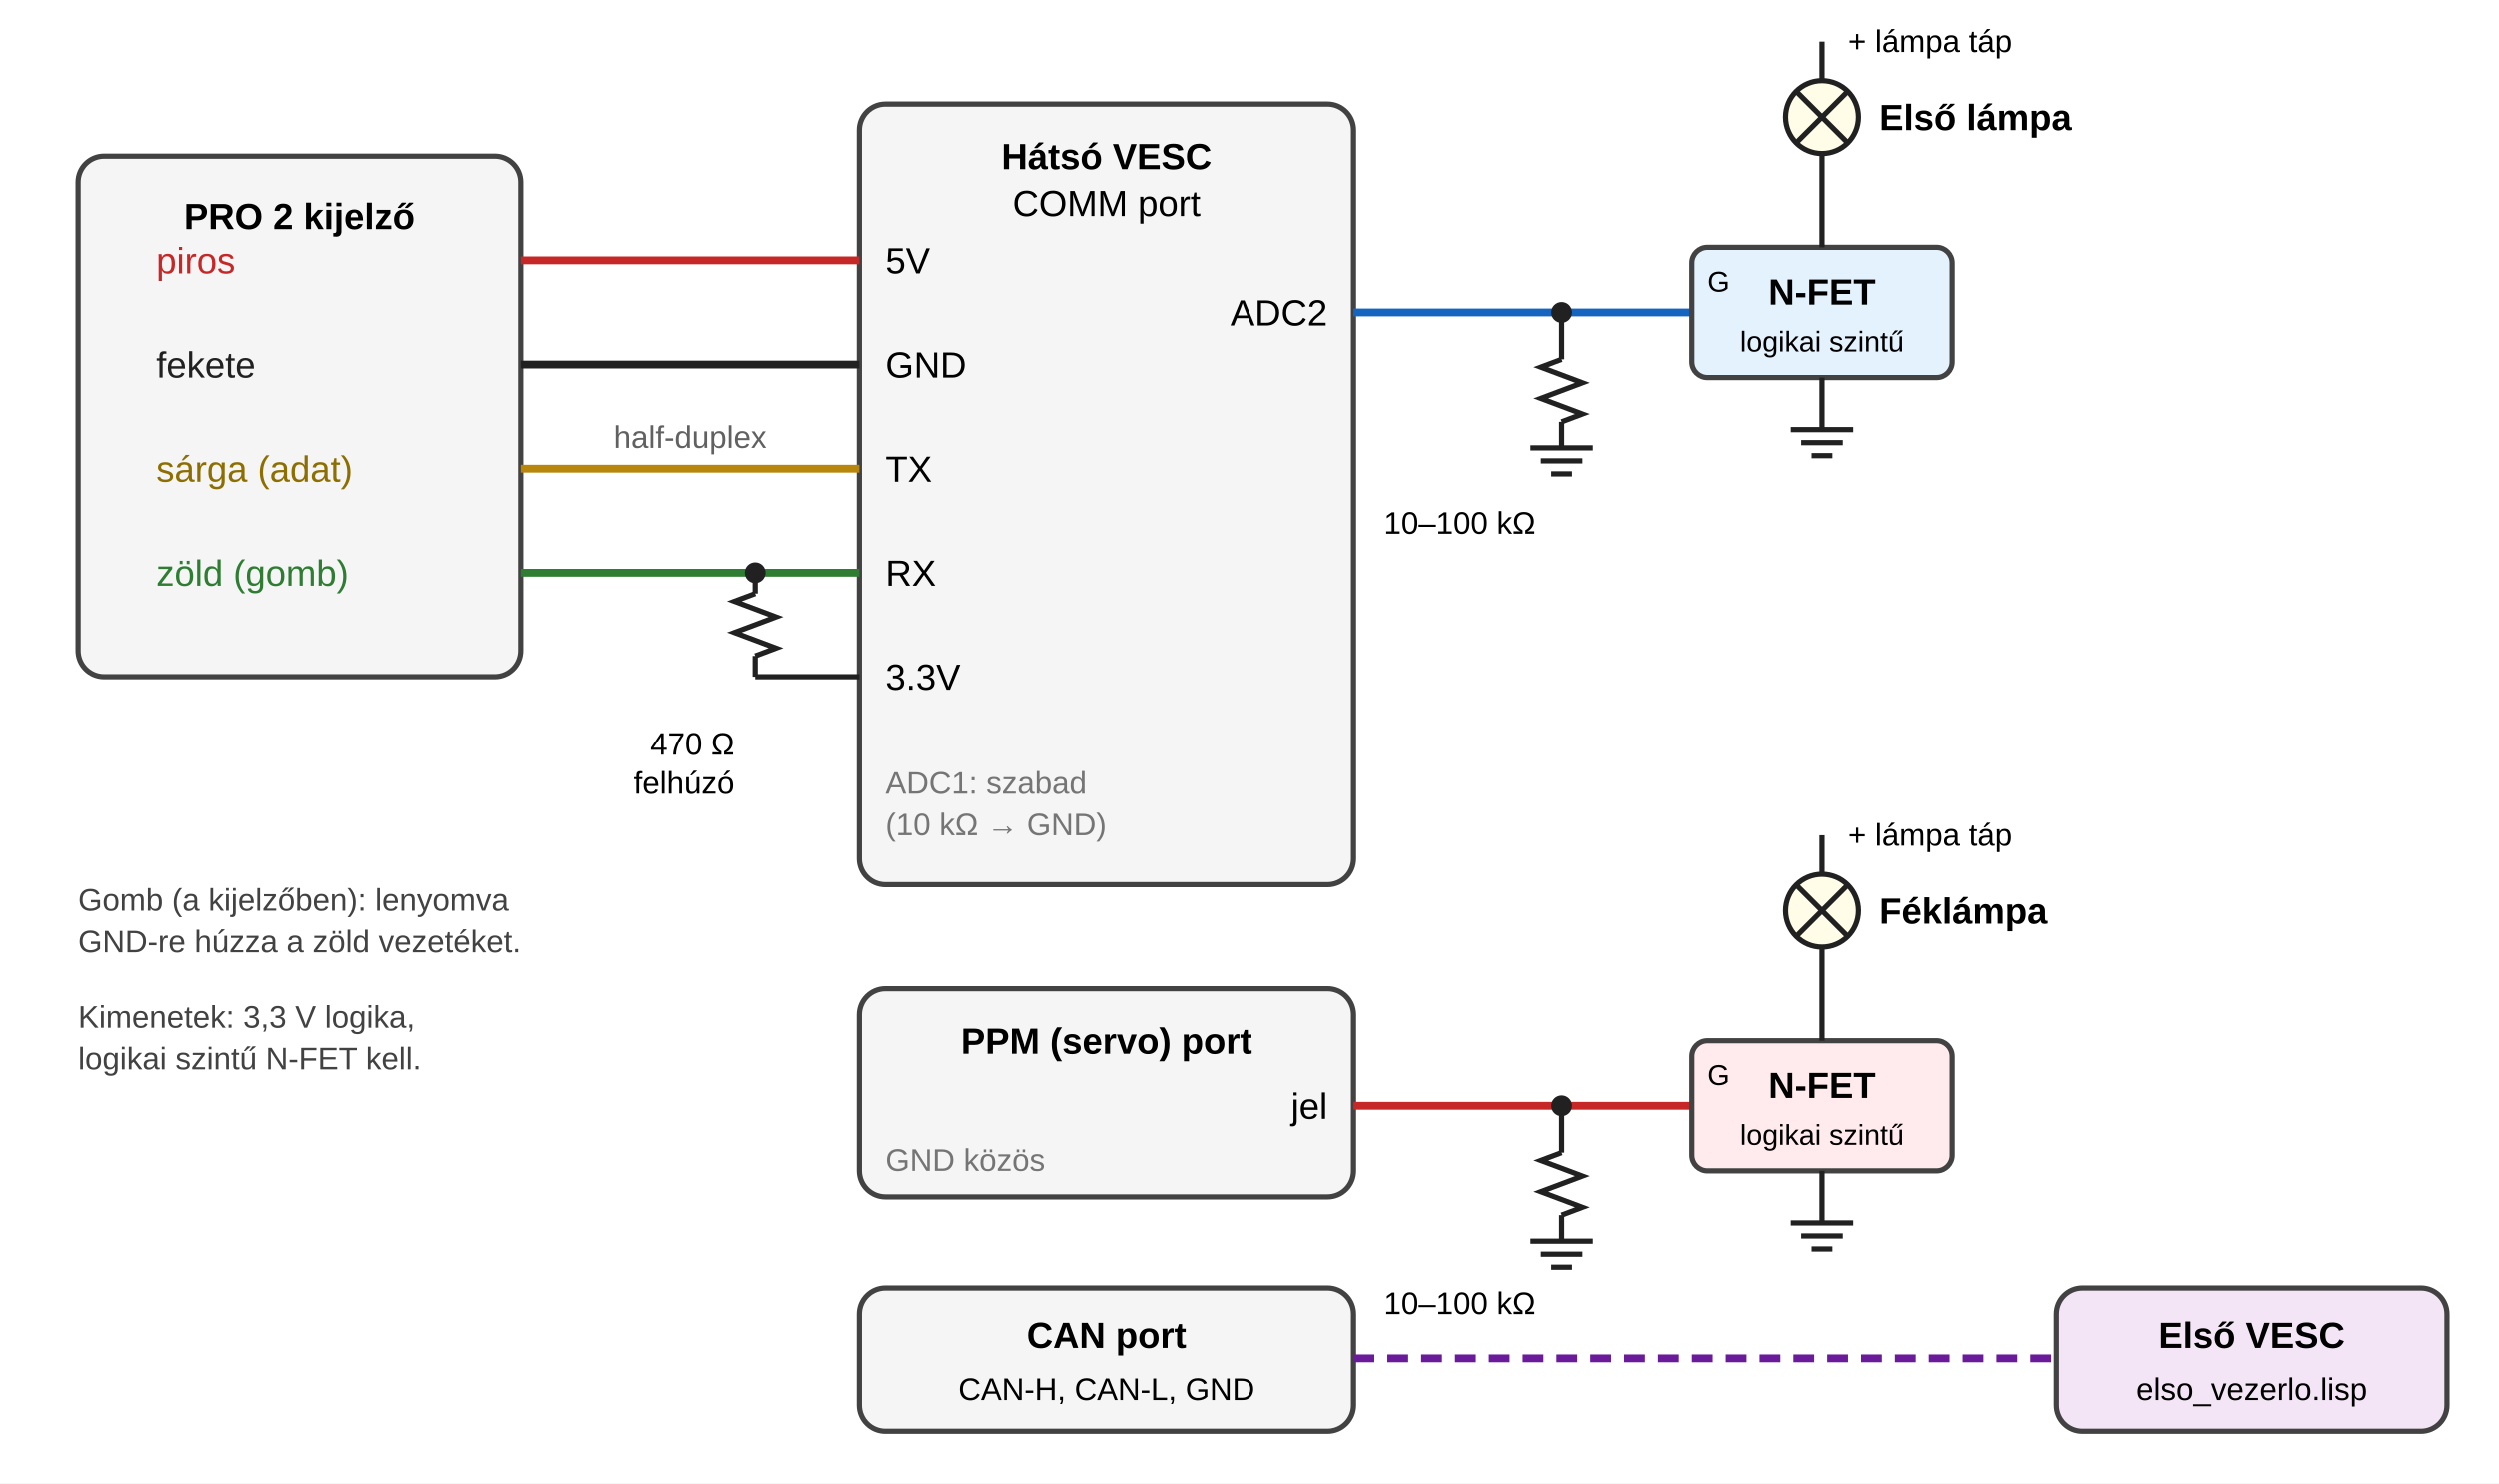
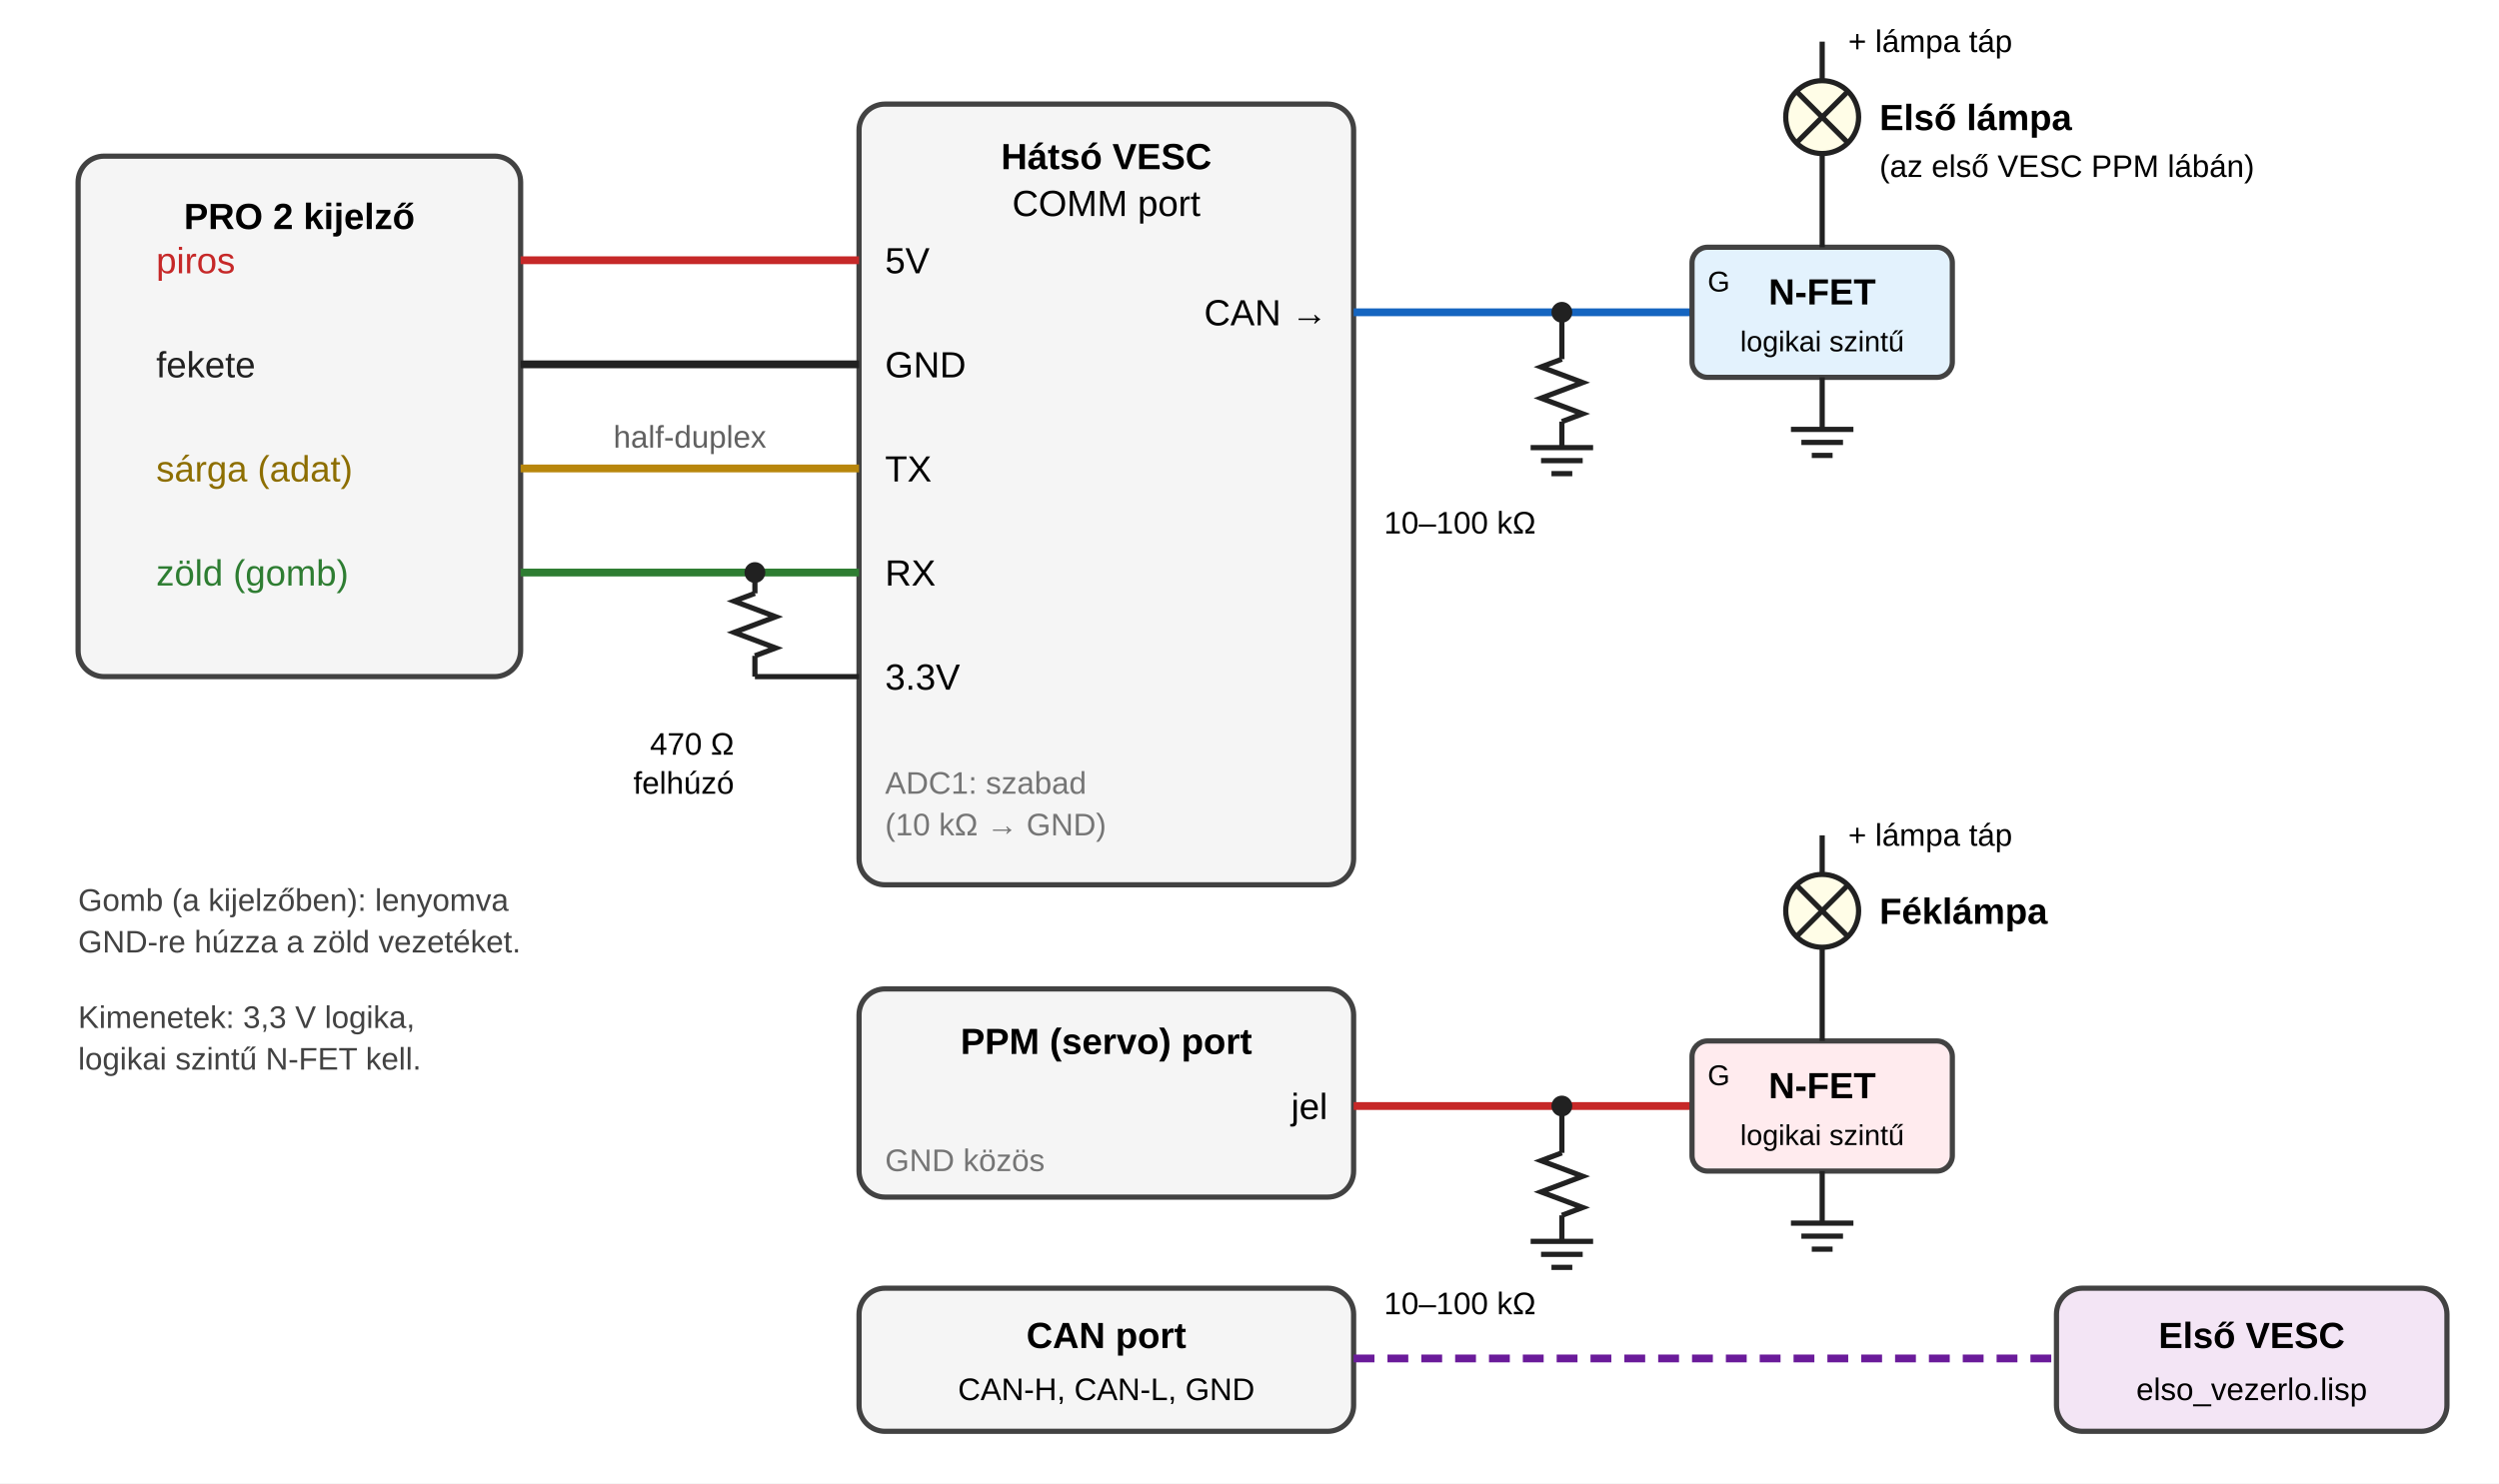
<svg xmlns="http://www.w3.org/2000/svg" viewBox="0 0 960 570" width="960" height="570" font-family="Arial, Helvetica, sans-serif" font-size="14">
  <rect x="0" y="0" width="960" height="570" fill="#ffffff" />
  <defs>
    <g id="gnd">
      <line x1="-12" y1="0" x2="12" y2="0" stroke="#212121" stroke-width="2" />
      <line x1="-8" y1="5" x2="8" y2="5" stroke="#212121" stroke-width="2" />
      <line x1="-4" y1="10" x2="4" y2="10" stroke="#212121" stroke-width="2" />
    </g>
    <g id="lamp">
      <circle cx="0" cy="0" r="14" fill="#fffde7" stroke="#212121" stroke-width="2" />
      <line x1="-10" y1="-10" x2="10" y2="10" stroke="#212121" stroke-width="2" />
      <line x1="-10" y1="10" x2="10" y2="-10" stroke="#212121" stroke-width="2" />
    </g>
  </defs>
  <rect x="30" y="60" width="170" height="200" rx="10" fill="#f5f5f5" stroke="#424242" stroke-width="2" />
  <text x="115" y="88" text-anchor="middle" font-weight="bold">PRO 2 kijelző</text>
  <text x="60" y="105" fill="#c62828">piros</text>
  <text x="60" y="145" fill="#212121">fekete</text>
  <text x="60" y="185" fill="#8d6e00">sárga (adat)</text>
  <text x="60" y="225" fill="#2e7d32">zöld (gomb)</text>
  <rect x="330" y="40" width="190" height="300" rx="10" fill="#f5f5f5" stroke="#424242" stroke-width="2" />
  <text x="425" y="65" text-anchor="middle" font-weight="bold">Hátsó VESC</text>
  <text x="425" y="83" text-anchor="middle">COMM port</text>
  <text x="340" y="105">5V</text>
  <text x="340" y="145">GND</text>
  <text x="340" y="185">TX</text>
  <text x="340" y="225">RX</text>
  <text x="340" y="265">3.3V</text>
  <text x="340" y="305" fill="#757575" font-size="12">ADC1: szabad</text>
  <text x="340" y="321" fill="#757575" font-size="12">(10 kΩ → GND)</text>
-   <text x="510" y="125" text-anchor="end">ADC2</text>
+   <text x="510" y="125" text-anchor="end">CAN →</text>
  <line x1="200" y1="100" x2="330" y2="100" stroke="#c62828" stroke-width="3" />
  <line x1="200" y1="140" x2="330" y2="140" stroke="#212121" stroke-width="3" />
  <line x1="200" y1="180" x2="330" y2="180" stroke="#b8860b" stroke-width="3" />
  <line x1="200" y1="220" x2="330" y2="220" stroke="#2e7d32" stroke-width="3" />
  <text x="265" y="172" text-anchor="middle" font-size="12" fill="#616161">half-duplex</text>
  <circle cx="290" cy="220" r="4" fill="#212121" />
  <line x1="290" y1="220" x2="290" y2="228" stroke="#212121" stroke-width="2" />
  <polyline points="290,228 282,231 298,237 282,243 298,249 290,252" fill="none" stroke="#212121" stroke-width="2" />
  <line x1="290" y1="252" x2="290" y2="260" stroke="#212121" stroke-width="2" />
  <line x1="290" y1="260" x2="330" y2="260" stroke="#212121" stroke-width="2" />
  <text x="282" y="290" text-anchor="end" font-size="12">470 Ω</text>
  <text x="282" y="305" text-anchor="end" font-size="12">felhúzó</text>
  <line x1="520" y1="120" x2="650" y2="120" stroke="#1565c0" stroke-width="3" />
  <circle cx="600" cy="120" r="4" fill="#212121" />
  <line x1="600" y1="120" x2="600" y2="138" stroke="#212121" stroke-width="2" />
  <polyline points="600,138 592,141 608,147 592,153 608,159 600,162" fill="none" stroke="#212121" stroke-width="2" />
  <line x1="600" y1="162" x2="600" y2="172" stroke="#212121" stroke-width="2" />
  <use href="#gnd" x="600" y="172" />
  <text x="590" y="205" text-anchor="end" font-size="12">10–100 kΩ</text>
  <rect x="650" y="95" width="100" height="50" rx="6" fill="#e3f2fd" stroke="#424242" stroke-width="2" />
  <text x="700" y="117" text-anchor="middle" font-weight="bold">N-FET</text>
  <text x="700" y="135" text-anchor="middle" font-size="11">logikai szintű</text>
  <text x="656" y="112" font-size="11">G</text>
  <line x1="700" y1="95" x2="700" y2="59" stroke="#212121" stroke-width="2" />
  <use href="#lamp" x="700" y="45" />
  <line x1="700" y1="31" x2="700" y2="16" stroke="#212121" stroke-width="2" />
  <text x="710" y="20" font-size="12">+ lámpa táp</text>
  <text x="722" y="50" font-weight="bold">Első lámpa</text>
+   <text x="722" y="68" font-size="12">(az első VESC PPM lábán)</text>
  <line x1="700" y1="145" x2="700" y2="165" stroke="#212121" stroke-width="2" />
  <use href="#gnd" x="700" y="165" />
  <rect x="330" y="380" width="190" height="80" rx="10" fill="#f5f5f5" stroke="#424242" stroke-width="2" />
  <text x="425" y="405" text-anchor="middle" font-weight="bold">PPM (servo) port</text>
  <text x="510" y="430" text-anchor="end">jel</text>
  <text x="340" y="450" fill="#757575" font-size="12">GND közös</text>
  <line x1="520" y1="425" x2="650" y2="425" stroke="#c62828" stroke-width="3" />
  <circle cx="600" cy="425" r="4" fill="#212121" />
  <line x1="600" y1="425" x2="600" y2="443" stroke="#212121" stroke-width="2" />
  <polyline points="600,443 592,446 608,452 592,458 608,464 600,467" fill="none" stroke="#212121" stroke-width="2" />
  <line x1="600" y1="467" x2="600" y2="477" stroke="#212121" stroke-width="2" />
  <use href="#gnd" x="600" y="477" />
  <text x="590" y="505" text-anchor="end" font-size="12">10–100 kΩ</text>
  <rect x="650" y="400" width="100" height="50" rx="6" fill="#ffebee" stroke="#424242" stroke-width="2" />
  <text x="700" y="422" text-anchor="middle" font-weight="bold">N-FET</text>
  <text x="700" y="440" text-anchor="middle" font-size="11">logikai szintű</text>
  <text x="656" y="417" font-size="11">G</text>
  <line x1="700" y1="400" x2="700" y2="364" stroke="#212121" stroke-width="2" />
  <use href="#lamp" x="700" y="350" />
  <line x1="700" y1="336" x2="700" y2="321" stroke="#212121" stroke-width="2" />
  <text x="710" y="325" font-size="12">+ lámpa táp</text>
  <text x="722" y="355" font-weight="bold">Féklámpa</text>
  <line x1="700" y1="450" x2="700" y2="470" stroke="#212121" stroke-width="2" />
  <use href="#gnd" x="700" y="470" />
  <rect x="330" y="495" width="190" height="55" rx="10" fill="#f5f5f5" stroke="#424242" stroke-width="2" />
  <text x="425" y="518" text-anchor="middle" font-weight="bold">CAN port</text>
  <text x="425" y="538" text-anchor="middle" font-size="12">CAN-H, CAN-L, GND</text>
  <line x1="520" y1="522" x2="790" y2="522" stroke="#6a1b9a" stroke-width="3" stroke-dasharray="8 5" />
  <rect x="790" y="495" width="150" height="55" rx="10" fill="#f3e5f5" stroke="#424242" stroke-width="2" />
  <text x="865" y="518" text-anchor="middle" font-weight="bold">Első VESC</text>
  <text x="865" y="538" text-anchor="middle" font-size="12">elso_vezerlo.lisp</text>
  <text x="30" y="350" font-size="12" fill="#424242">Gomb (a kijelzőben): lenyomva</text>
  <text x="30" y="366" font-size="12" fill="#424242">GND-re húzza a zöld vezetéket.</text>
  <text x="30" y="395" font-size="12" fill="#424242">Kimenetek: 3,3 V logika,</text>
  <text x="30" y="411" font-size="12" fill="#424242">logikai szintű N-FET kell.</text>
</svg>
